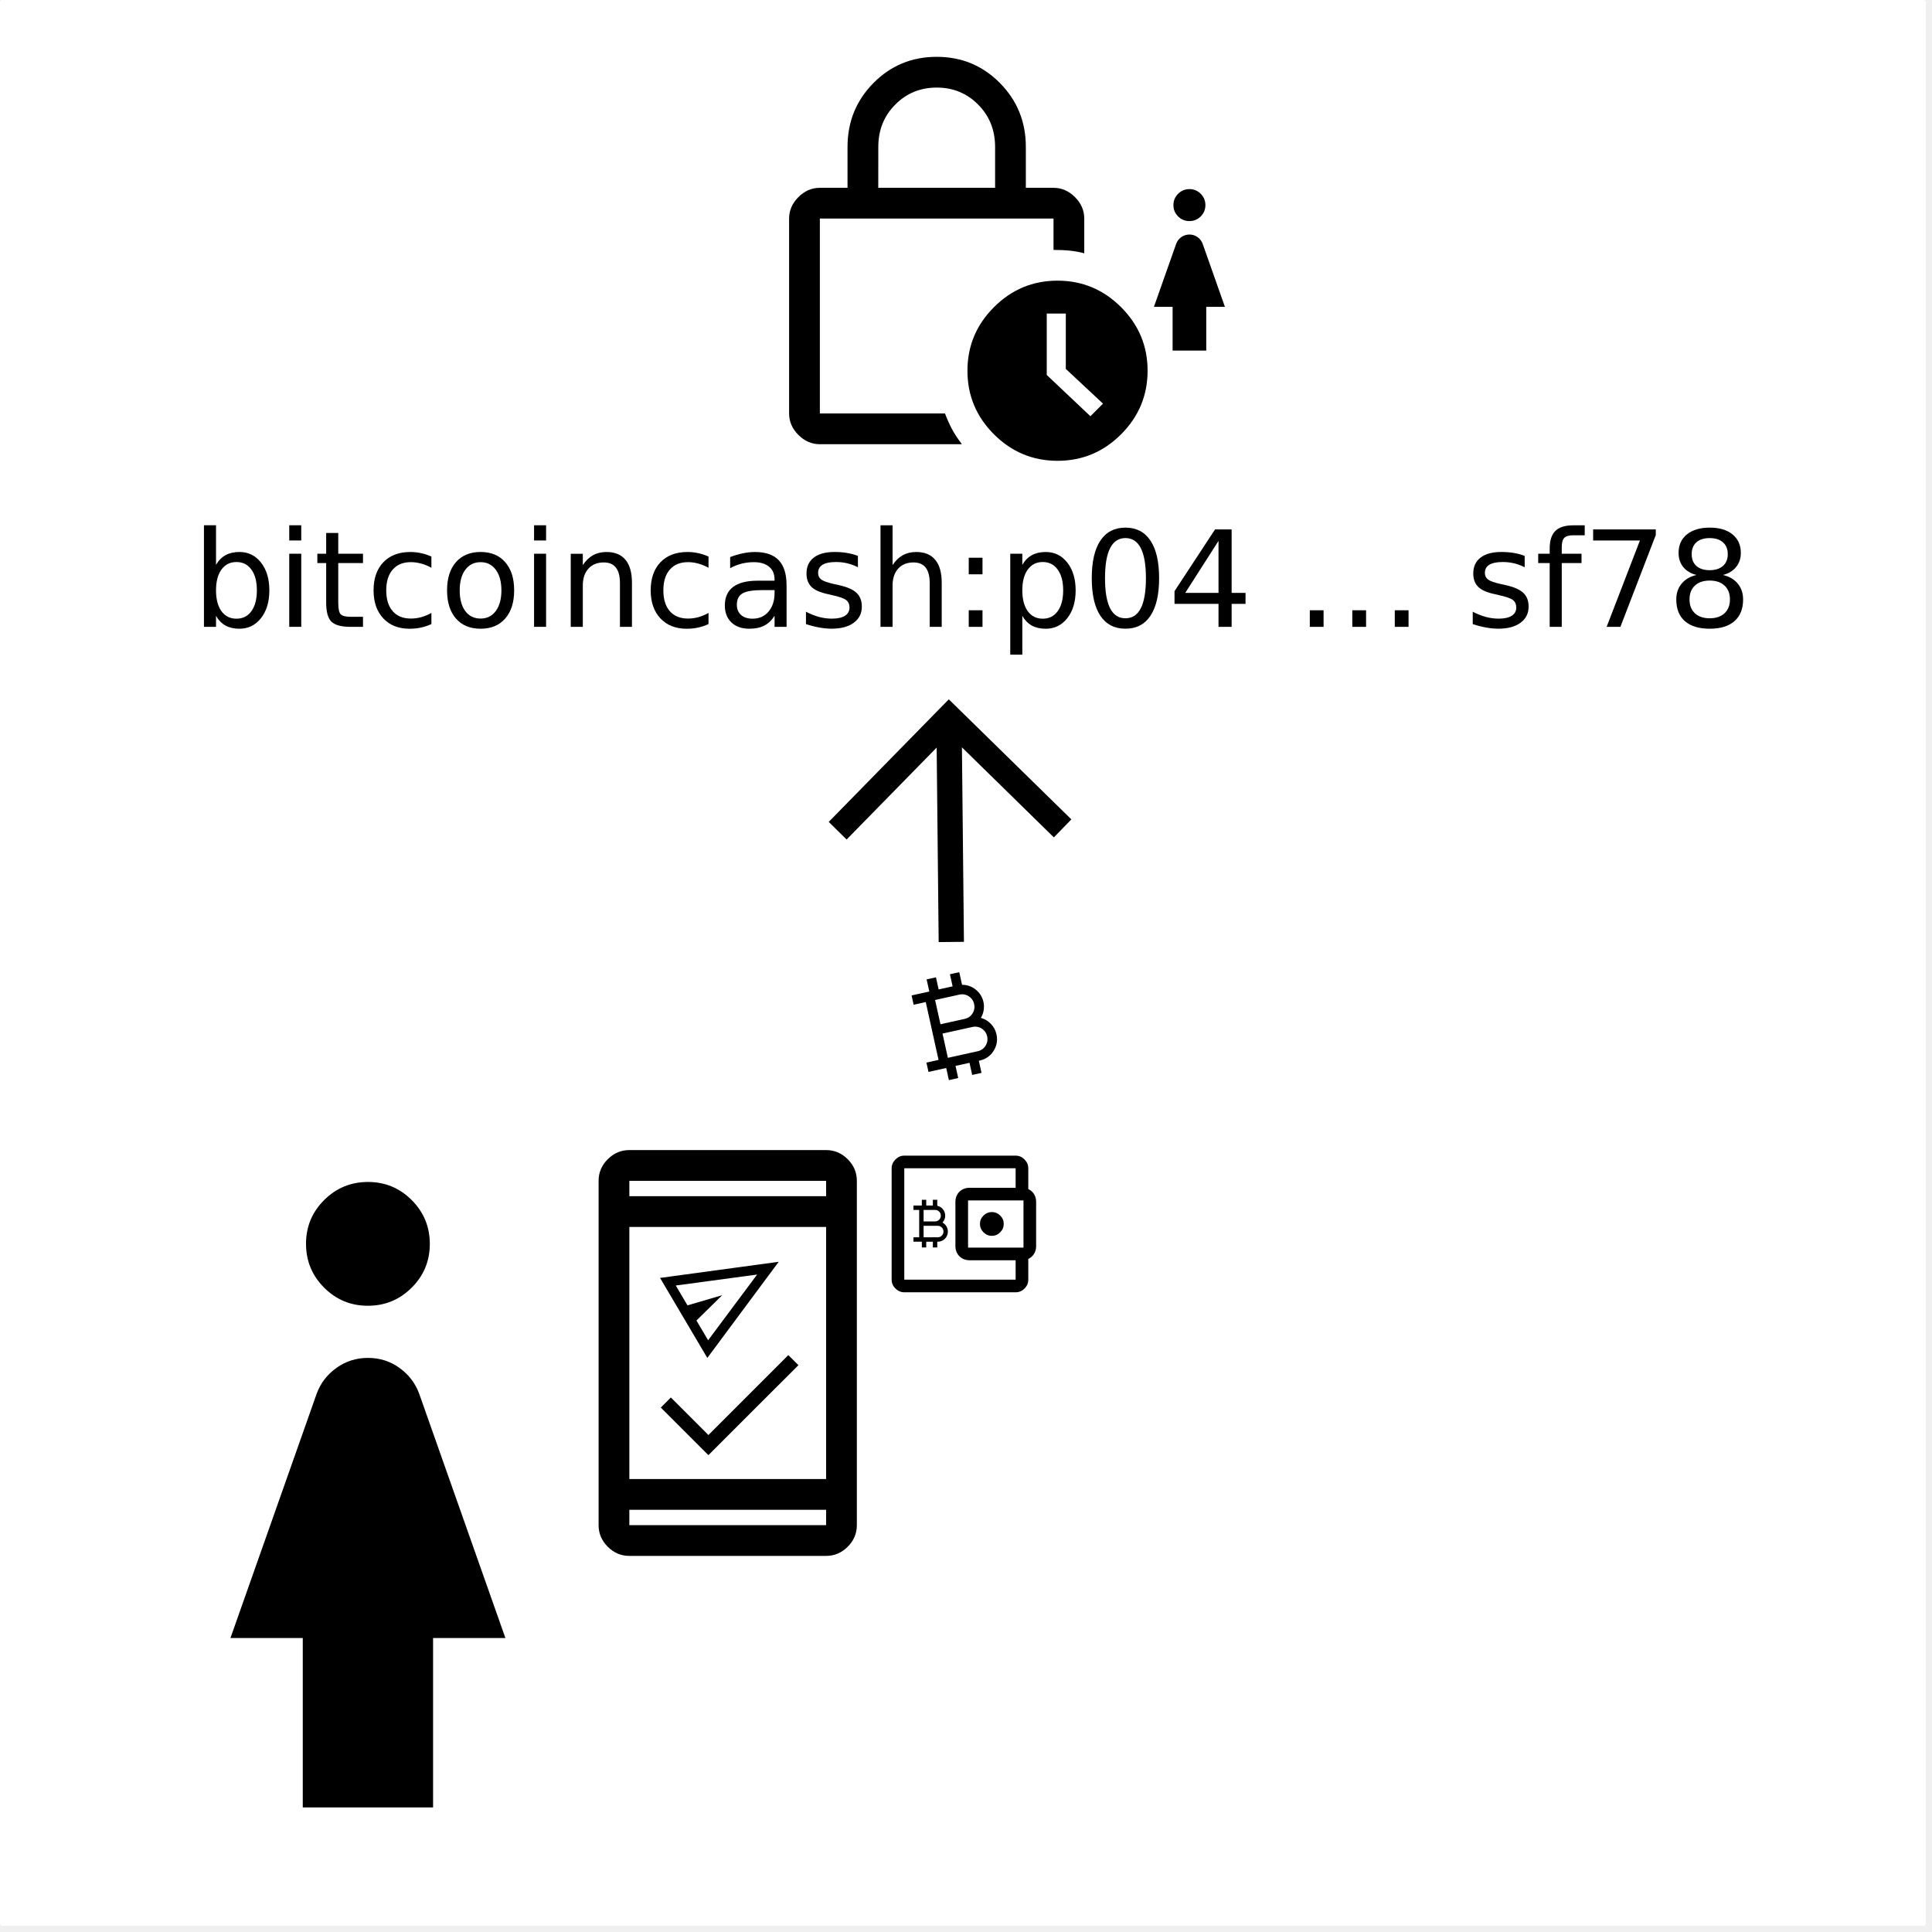
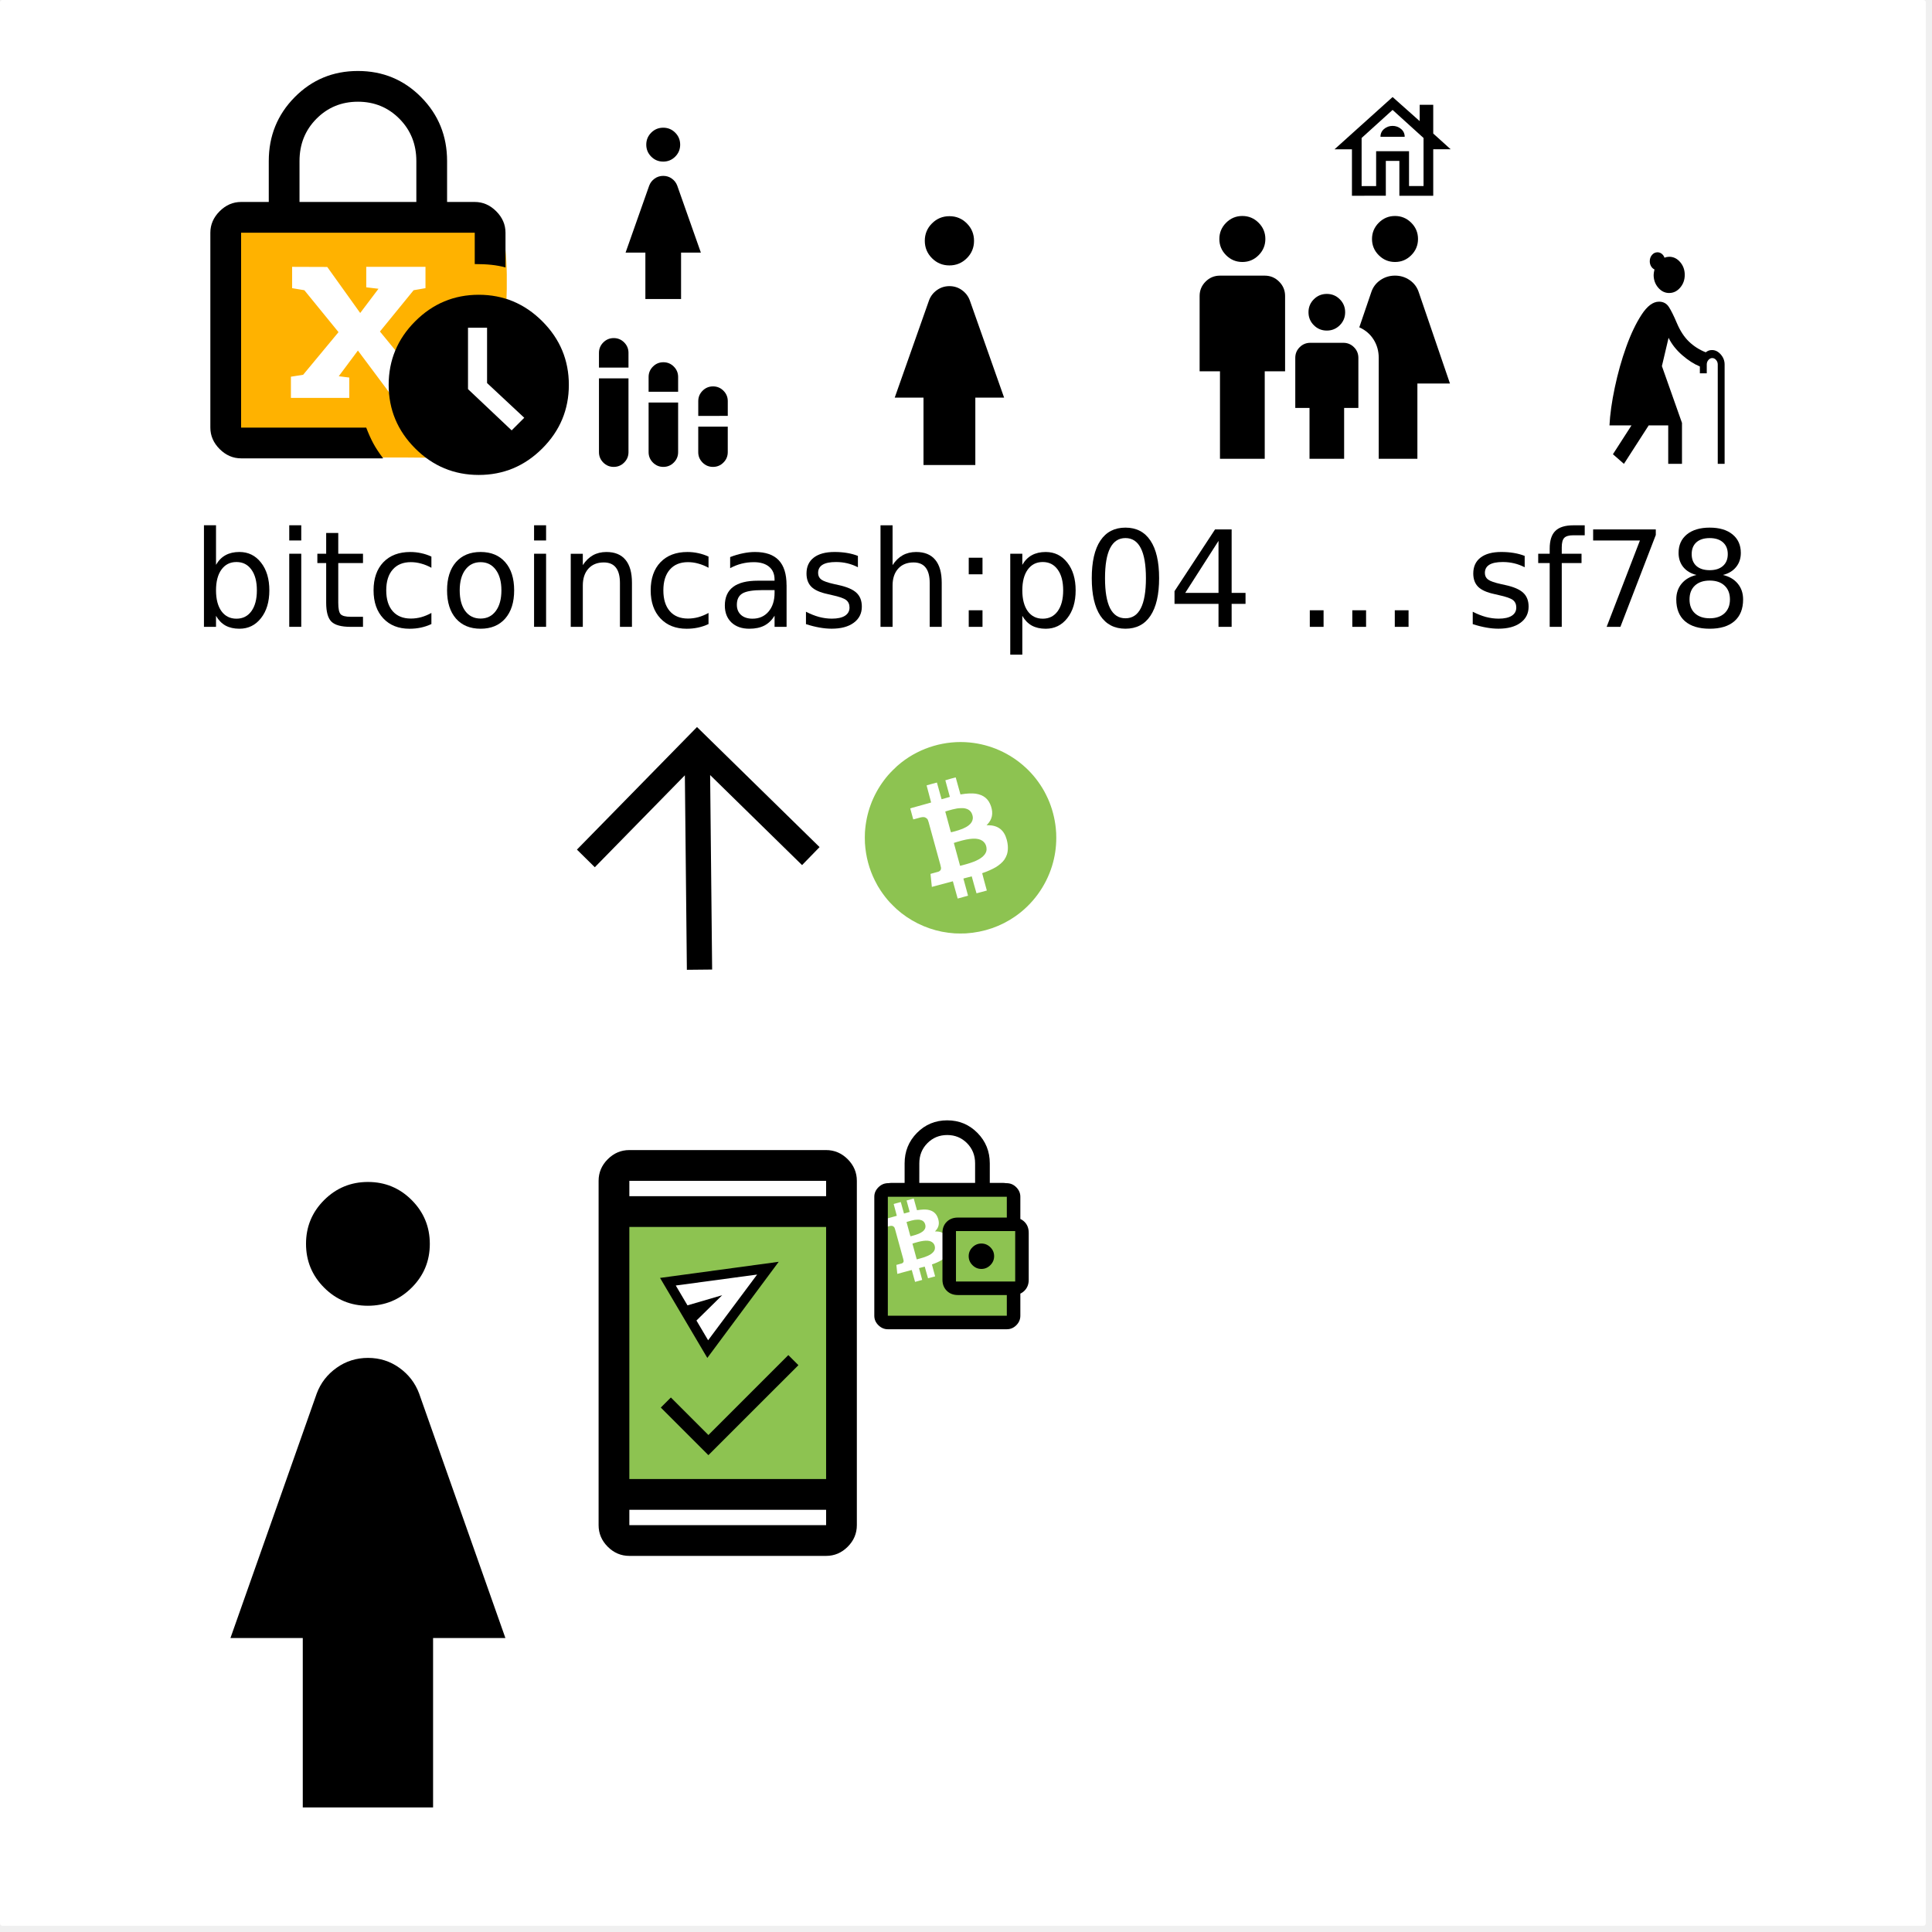
- <svg xmlns="http://www.w3.org/2000/svg" width="400" height="400" version="1.1" viewBox="0 0 105.83 105.83">
-   <rect width="105.49" height="105.49" ry=".133" fill="#fff" />
-   <path d="m20.15 71.526q-1.406 0-2.397-0.994-0.99-0.994-0.99-2.4t0.994-2.397q0.994-0.99 2.4-0.99 1.406 0 2.397 0.994 0.99 0.994 0.99 2.4 0 1.406-0.994 2.397-0.994 0.99-2.4 0.99zm-3.565 27.481v-9.279h-3.962l4.729-13.401q0.321-0.857 1.084-1.401 0.763-0.544 1.722-0.544 0.959 0 1.718 0.544 0.758 0.544 1.08 1.401l4.729 13.401h-3.962v9.279z" stroke-width=".054" />
-   <g transform="matrix(.67613 0 0 .67613 -2.184 16.186)">
-     <path d="m77.914 77.124v-0.465h-0.679v-0.357h0.465v-2.216h-0.465v-0.357h0.679v-0.465h0.357v0.465h0.536v-0.465h0.357v0.484q0.286 0.064 0.465 0.29 0.179 0.226 0.179 0.512 0 0.152-0.057 0.298-0.057 0.146-0.164 0.262 0.202 0.109 0.319 0.304 0.117 0.195 0.117 0.424 0 0.34-0.24 0.581-0.24 0.241-0.583 0.241h-0.036v0.465h-0.357v-0.465h-0.536v0.465zm0.143-2.109h0.93q0.195 0 0.33-0.137 0.135-0.137 0.135-0.328 0-0.195-0.135-0.33-0.135-0.135-0.33-0.135h-0.93zm0 1.287h1.144q0.195 0 0.33-0.137 0.135-0.137 0.135-0.328 0-0.195-0.135-0.33-0.135-0.135-0.33-0.135h-1.144z" stroke-width=".005" />
-     <path d="m83.586 76.184q0.39 0 0.677-0.287 0.287-0.287 0.287-0.682 0-0.395-0.287-0.677-0.287-0.282-0.677-0.282-0.39 0-0.677 0.282-0.287 0.282-0.287 0.677 0 0.395 0.287 0.682 0.287 0.287 0.677 0.287zm-7.094 3.004v0.543-9.021zm0 1.569q-0.405 0-0.715-0.305-0.31-0.305-0.31-0.72v-9.021q0-0.405 0.31-0.715 0.31-0.31 0.715-0.31h9.021q0.415 0 0.72 0.31 0.305 0.31 0.305 0.715v1.886h-1.025v-1.886h-9.021v9.021h9.021v-1.876h1.025v1.876q0 0.415-0.305 0.72t-0.72 0.305zm5.31-2.594q-0.518 0-0.843-0.325-0.325-0.325-0.325-0.833v-3.557q0-0.518 0.325-0.838 0.325-0.32 0.843-0.32h4.203q0.518 0 0.843 0.32 0.325 0.32 0.325 0.838v3.557q0 0.507-0.325 0.833-0.325 0.325-0.843 0.325zm4.347-1.025v-3.824h-4.49v3.824z" stroke-width=".015" />
+ <svg xmlns="http://www.w3.org/2000/svg" width="400" height="400" version="1.1" viewBox="0 0 105.83 105.83" id="svg72">
+   <defs id="defs76" />
+   <rect width="105.49" height="105.49" ry=".133" fill="#fff" id="rect2" style="fill:#ffffff" />
+   <g id="g2377" transform="matrix(0.9999685,0,0,0.9999685,-5.835873,-5.281656)">
+     <g transform="matrix(0.1014816,0,0,0.1014816,18.72145,16.95942)" id="g16">
+       <path d="M 65.419,0.361 C 45.375,0.361 10.667,-4.316 -1.014,10.154 -9.841,21.089 1.699,48.934 1.699,64.081 1.699,78.436 -11.356,108.515 -3.346,119.169 8.281,134.632 44.583,131.871 65.419,131.871 c 7.369,0 43.336,-0.132 50.284,0.452 0,0 8.178,-48.65 8.178,-76.472 2.816,-6.847 20.754,21.053 22.01,1.802 1.46,-22.376 0.951,-45.43 -3.651,-51.261 C 130.572,-8.395 85.717,0.361 65.419,0.361 Z m -34.705,28.607 18.962,0.066 17.785,24.847 9.873,-13.077 -6.604,-0.784 v -11.05 h 31.973 v 11.508 l -6.408,1.112 -18.177,22.296 19.158,23.343 6.67,1.046 v 11.443 h -18.635 l -19.093,-25.566 -10.331,13.862 5.689,0.719 v 10.985 h -31.516 v -11.443 l 6.604,-1.046 19.093,-23.016 -18.439,-22.623 -6.604,-1.112 z" fill="#ffb200" stroke="#000000" stroke-dasharray="0, 6.182" stroke-linejoin="bevel" stroke-miterlimit="4.1" stroke-opacity="0.253" stroke-width="0.562" id="path14" />
+     </g>
+     <path d="m 22.243,16.345 h 6.4 v -2.24 q 0,-1.381 -0.926,-2.316 -0.926,-0.935 -2.274,-0.935 -1.347,0 -2.274,0.935 -0.926,0.935 -0.926,2.316 z m 4.581,14.045 h -7.781 q -0.665,0 -1.175,-0.509 Q 17.359,29.371 17.359,28.706 V 18.029 q 0,-0.665 0.509,-1.175 0.509,-0.509 1.175,-0.509 h 1.516 v -2.24 q 0,-2.063 1.419,-3.499 1.419,-1.436 3.465,-1.436 2.046,0 3.465,1.436 1.419,1.436 1.419,3.499 v 2.24 h 1.516 q 0.665,0 1.175,0.509 0.509,0.509 0.509,1.175 v 1.903 q -0.371,-0.101 -0.771,-0.143 -0.4,-0.042 -0.914,-0.042 V 18.029 H 19.043 v 10.677 h 6.855 q 0.185,0.488 0.387,0.863 0.202,0.375 0.539,0.821 z m 5.238,0.909 q -2.029,0 -3.482,-1.453 -1.453,-1.453 -1.453,-3.482 0,-2.029 1.453,-3.482 1.453,-1.453 3.482,-1.453 2.029,0 3.482,1.453 1.453,1.453 1.453,3.482 0,2.029 -1.453,3.482 -1.453,1.453 -3.482,1.453 z m 1.802,-2.442 0.691,-0.69 -2.038,-1.903 v -3.031 h -1.044 v 3.365 z M 19.043,18.028 v 10.677 z" stroke-width="0.025" id="path16-3" />
+     <path d="m 39.455,30.858 q -0.334,0 -0.571,-0.237 -0.237,-0.237 -0.237,-0.571 v -4.042 h 1.617 v 4.042 q 0,0.334 -0.238,0.571 -0.238,0.237 -0.571,0.237 z M 38.647,25.419 v -0.809 q 0,-0.334 0.238,-0.571 0.238,-0.237 0.571,-0.237 0.334,0 0.571,0.237 0.237,0.237 0.237,0.571 v 0.808 z m 3.527,5.439 q -0.334,0 -0.571,-0.237 -0.237,-0.237 -0.237,-0.571 v -2.719 h 1.617 v 2.719 q 0,0.334 -0.238,0.571 -0.238,0.237 -0.571,0.237 z m -0.808,-4.116 v -0.809 q 0,-0.334 0.238,-0.571 0.238,-0.237 0.571,-0.237 0.334,0 0.571,0.237 0.237,0.237 0.237,0.571 v 0.808 z m 3.527,4.116 q -0.334,0 -0.571,-0.237 -0.237,-0.237 -0.237,-0.571 v -1.396 h 1.617 v 1.396 q 0,0.334 -0.238,0.571 -0.238,0.237 -0.571,0.237 z M 44.086,28.065 V 27.256 q 0,-0.334 0.238,-0.571 0.238,-0.237 0.571,-0.237 0.334,0 0.571,0.237 0.237,0.237 0.237,0.571 v 0.808 z" stroke-width="0.011" id="path18-5" />
  </g>
-   <path d="m34.474 85.228q-0.682 0-1.183-0.501-0.501-0.501-0.501-1.183v-18.862q0-0.682 0.501-1.183 0.501-0.501 1.183-0.501h10.778q0.682 0 1.183 0.501 0.501 0.501 0.501 1.183v18.862q0 0.682-0.501 1.183-0.501 0.501-1.183 0.501zm0-2.526v0.842h10.778v-0.842zm0-1.684h10.778v-13.81h-10.778zm0-15.494h10.778v-0.842h-10.778zm0 0v-0.842zm0 17.178v0.842z" stroke-width=".025" />
-   <path d="m48.109 10.288h6.4v-2.24q0-1.381-0.926-2.316-0.926-0.935-2.273-0.935-1.347 0-2.273 0.935-0.926 0.935-0.926 2.316zm4.581 14.045h-7.781q-0.665 0-1.175-0.509-0.509-0.509-0.509-1.175v-10.677q0-0.665 0.509-1.175 0.509-0.509 1.175-0.509h1.516v-2.24q0-2.063 1.419-3.499 1.419-1.436 3.465-1.436 2.046 0 3.465 1.436 1.419 1.436 1.419 3.499v2.24h1.516q0.665 0 1.175 0.509 0.509 0.509 0.509 1.175v1.903q-0.371-0.101-0.77-0.143-0.4-0.042-0.914-0.042v-1.718h-12.799v10.677h6.854q0.185 0.488 0.387 0.863 0.202 0.375 0.539 0.821zm5.238 0.909q-2.029 0-3.482-1.452t-1.452-3.482q0-2.029 1.452-3.482t3.482-1.452q2.029 0 3.482 1.452t1.452 3.482q0 2.029-1.452 3.482t-3.482 1.452zm1.802-2.442 0.69-0.69-2.038-1.903v-3.031h-1.044v3.364zm-14.82-10.829v10.677z" stroke-width=".025" />
-   <g stroke-width=".229" aria-label="bitcoincash:p04 ... sf78">
-     <path d="m14.071 32.338q0-0.726-0.3-1.137-0.297-0.415-0.819-0.415t-0.822 0.415q-0.297 0.411-0.297 1.137t0.297 1.141q0.3 0.411 0.822 0.411t0.819-0.411q0.3-0.415 0.3-1.141zm-2.238-1.398q0.207-0.358 0.522-0.529 0.318-0.175 0.758-0.175 0.729 0 1.183 0.579 0.458 0.579 0.458 1.523t-0.458 1.523q-0.454 0.579-1.183 0.579-0.44 0-0.758-0.172-0.315-0.175-0.522-0.533v0.601h-0.661v-5.563h0.661z" />
-     <path d="m15.844 30.332h0.658v4.004h-0.658zm0-1.559h0.658v0.833h-0.658z" />
-     <path d="m18.529 29.196v1.137h1.355v0.511h-1.355v2.174q0 0.49 0.132 0.629 0.136 0.139 0.547 0.139h0.676v0.551h-0.676q-0.761 0-1.051-0.282-0.29-0.286-0.29-1.037v-2.174h-0.483v-0.511h0.483v-1.137z" />
-     <path d="m23.631 30.486v0.615q-0.279-0.154-0.561-0.229-0.279-0.079-0.565-0.079-0.64 0-0.994 0.408-0.354 0.404-0.354 1.137t0.354 1.141q0.354 0.404 0.994 0.404 0.286 0 0.565-0.075 0.282-0.079 0.561-0.232v0.608q-0.275 0.129-0.572 0.193-0.293 0.064-0.626 0.064-0.904 0-1.437-0.568-0.533-0.568-0.533-1.534 0-0.98 0.536-1.541 0.54-0.561 1.476-0.561 0.304 0 0.593 0.064 0.29 0.061 0.561 0.186z" />
-     <path d="m26.326 30.794q-0.529 0-0.837 0.415-0.307 0.411-0.307 1.13 0 0.719 0.304 1.133 0.307 0.411 0.84 0.411 0.526 0 0.833-0.415 0.307-0.415 0.307-1.13 0-0.711-0.307-1.126-0.307-0.418-0.833-0.418zm0-0.558q0.858 0 1.348 0.558t0.49 1.544q0 0.983-0.49 1.544-0.49 0.558-1.348 0.558-0.862 0-1.351-0.558-0.486-0.561-0.486-1.544 0-0.987 0.486-1.544 0.49-0.558 1.351-0.558z" />
-     <path d="m29.255 30.332h0.658v4.004h-0.658zm0-1.559h0.658v0.833h-0.658z" />
-     <path d="m34.617 31.92v2.417h-0.658v-2.395q0-0.568-0.222-0.851t-0.665-0.282q-0.533 0-0.84 0.34t-0.307 0.926v2.263h-0.661v-4.004h0.661v0.622q0.236-0.361 0.554-0.54 0.322-0.179 0.74-0.179 0.69 0 1.044 0.429 0.354 0.425 0.354 1.255z" />
-     <path d="m38.811 30.486v0.615q-0.279-0.154-0.561-0.229-0.279-0.079-0.565-0.079-0.64 0-0.994 0.408-0.354 0.404-0.354 1.137t0.354 1.141q0.354 0.404 0.994 0.404 0.286 0 0.565-0.075 0.282-0.079 0.561-0.232v0.608q-0.275 0.129-0.572 0.193-0.293 0.064-0.626 0.064-0.904 0-1.437-0.568-0.533-0.568-0.533-1.534 0-0.98 0.536-1.541 0.54-0.561 1.476-0.561 0.304 0 0.593 0.064 0.29 0.061 0.561 0.186z" />
-     <path d="m41.775 32.324q-0.797 0-1.105 0.182-0.307 0.182-0.307 0.622 0 0.35 0.229 0.558 0.232 0.204 0.629 0.204 0.547 0 0.876-0.386 0.332-0.39 0.332-1.033v-0.147zm1.312-0.272v2.284h-0.658v-0.608q-0.225 0.365-0.561 0.54-0.336 0.172-0.822 0.172-0.615 0-0.98-0.343-0.361-0.347-0.361-0.926 0-0.676 0.45-1.019 0.454-0.343 1.351-0.343h0.922v-0.064q0-0.454-0.3-0.701-0.297-0.25-0.837-0.25-0.343 0-0.669 0.082t-0.626 0.247v-0.608q0.361-0.139 0.701-0.207 0.34-0.071 0.661-0.071 0.869 0 1.298 0.45 0.429 0.45 0.429 1.366z" />
-     <path d="m46.994 30.45v0.622q-0.279-0.143-0.579-0.215-0.3-0.071-0.622-0.071-0.49 0-0.736 0.15-0.243 0.15-0.243 0.45 0 0.229 0.175 0.361 0.175 0.129 0.704 0.247l0.225 0.05q0.701 0.15 0.994 0.425 0.297 0.272 0.297 0.761 0 0.558-0.443 0.883-0.44 0.325-1.212 0.325-0.322 0-0.672-0.064-0.347-0.061-0.733-0.186v-0.679q0.365 0.189 0.719 0.286 0.354 0.093 0.701 0.093 0.465 0 0.715-0.157 0.25-0.161 0.25-0.45 0-0.268-0.182-0.411-0.179-0.143-0.79-0.275l-0.229-0.054q-0.611-0.129-0.883-0.393-0.272-0.268-0.272-0.733 0-0.565 0.4-0.872t1.137-0.307q0.365 0 0.686 0.054 0.322 0.054 0.593 0.161z" />
-     <path d="m51.585 31.92v2.417h-0.658v-2.395q0-0.568-0.222-0.851-0.222-0.282-0.665-0.282-0.533 0-0.84 0.34t-0.307 0.926v2.263h-0.661v-5.563h0.661v2.181q0.236-0.361 0.554-0.54 0.322-0.179 0.74-0.179 0.69 0 1.044 0.429 0.354 0.425 0.354 1.255z" />
-     <path d="m53.065 33.429h0.754v0.908h-0.754zm0-2.878h0.754v0.908h-0.754z" />
-     <path d="m56 33.736v2.124h-0.661v-5.527h0.661v0.608q0.207-0.358 0.522-0.529 0.318-0.175 0.758-0.175 0.729 0 1.183 0.579 0.458 0.579 0.458 1.523t-0.458 1.523q-0.454 0.579-1.183 0.579-0.44 0-0.758-0.172-0.315-0.175-0.522-0.533zm2.238-1.398q0-0.726-0.3-1.137-0.297-0.415-0.819-0.415t-0.822 0.415q-0.297 0.411-0.297 1.137t0.297 1.141q0.3 0.411 0.822 0.411t0.819-0.411q0.3-0.415 0.3-1.141z" />
-     <path d="m61.649 29.474q-0.558 0-0.84 0.551-0.279 0.547-0.279 1.648 0 1.098 0.279 1.648 0.282 0.547 0.84 0.547 0.561 0 0.84-0.547 0.282-0.551 0.282-1.648 0-1.101-0.282-1.648-0.279-0.551-0.84-0.551zm0-0.572q0.897 0 1.369 0.711 0.475 0.708 0.475 2.059 0 1.348-0.475 2.059-0.472 0.708-1.369 0.708-0.897 0-1.373-0.708-0.472-0.711-0.472-2.059 0-1.351 0.472-2.059 0.475-0.711 1.373-0.711z" />
-     <path d="m66.747 29.628-1.823 2.849h1.823zm-0.189-0.629h0.908v3.479h0.761v0.601h-0.761v1.258h-0.719v-1.258h-2.41v-0.697z" />
-     <path d="m71.748 33.429h0.754v0.908h-0.754z" />
-     <path d="m74.076 33.429h0.754v0.908h-0.754z" />
-     <path d="m76.403 33.429h0.754v0.908h-0.754z" />
-     <path d="m83.518 30.45v0.622q-0.279-0.143-0.579-0.215-0.3-0.071-0.622-0.071-0.49 0-0.736 0.15-0.243 0.15-0.243 0.45 0 0.229 0.175 0.361 0.175 0.129 0.704 0.247l0.225 0.05q0.701 0.15 0.994 0.425 0.297 0.272 0.297 0.761 0 0.558-0.443 0.883-0.44 0.325-1.212 0.325-0.322 0-0.672-0.064-0.347-0.061-0.733-0.186v-0.679q0.365 0.189 0.719 0.286 0.354 0.093 0.701 0.093 0.465 0 0.715-0.157 0.25-0.161 0.25-0.45 0-0.268-0.182-0.411-0.179-0.143-0.79-0.275l-0.229-0.054q-0.611-0.129-0.883-0.393-0.272-0.268-0.272-0.733 0-0.565 0.4-0.872 0.4-0.307 1.137-0.307 0.365 0 0.686 0.054 0.322 0.054 0.593 0.161z" />
-     <path d="m86.807 28.774v0.547h-0.629q-0.354 0-0.493 0.143-0.136 0.143-0.136 0.515v0.354h1.083v0.511h-1.083v3.493h-0.661v-3.493h-0.629v-0.511h0.629v-0.279q0-0.669 0.311-0.972 0.311-0.307 0.987-0.307z" />
-     <path d="m87.268 28.999h3.432v0.307l-1.938 5.03h-0.754l1.823-4.73h-2.563z" />
-     <path d="m93.653 31.802q-0.515 0-0.812 0.275-0.293 0.275-0.293 0.758t0.293 0.758q0.297 0.275 0.812 0.275 0.515 0 0.812-0.275 0.297-0.279 0.297-0.758 0-0.483-0.297-0.758-0.293-0.275-0.812-0.275zm-0.722-0.307q-0.465-0.114-0.726-0.433-0.257-0.318-0.257-0.776 0-0.64 0.454-1.012 0.458-0.372 1.251-0.372 0.797 0 1.251 0.372 0.454 0.372 0.454 1.012 0 0.458-0.261 0.776-0.257 0.318-0.719 0.433 0.522 0.122 0.812 0.475 0.293 0.354 0.293 0.865 0 0.776-0.475 1.19-0.472 0.415-1.355 0.415-0.883 0-1.359-0.415-0.472-0.415-0.472-1.19 0-0.511 0.293-0.865 0.293-0.354 0.815-0.475zm-0.265-1.141q0 0.415 0.257 0.647 0.261 0.232 0.729 0.232 0.465 0 0.726-0.232 0.265-0.232 0.265-0.647 0-0.415-0.265-0.647-0.261-0.232-0.726-0.232-0.468 0-0.729 0.232-0.257 0.232-0.257 0.647z" />
+   <path d="m20.15 71.526q-1.406 0-2.397-0.994-0.99-0.994-0.99-2.4t0.994-2.397q0.994-0.99 2.4-0.99 1.406 0 2.397 0.994 0.99 0.994 0.99 2.4 0 1.406-0.994 2.397-0.994 0.99-2.4 0.99zm-3.565 27.481v-9.279h-3.962l4.729-13.401q0.321-0.857 1.084-1.401 0.763-0.544 1.722-0.544 0.959 0 1.718 0.544 0.758 0.544 1.08 1.401l4.729 13.401h-3.962v9.279z" stroke-width=".054" id="path4" />
+   <g id="g9985" transform="matrix(0.4776446,0,0,0.4776446,-9.068813,56.5661)">
+     <g id="g9973">
+       <path d="m 124.414,17.231 h 6.4 v -2.24 c 0,-0.921 -0.309,-1.692 -0.926,-2.316 -0.618,-0.623 -1.375,-0.935 -2.273,-0.935 -0.898,0 -1.656,0.312 -2.273,0.935 -0.618,0.623 -0.926,1.395 -0.926,2.316 z m 4.581,14.045 h -7.781 c -0.443,0 -0.835,-0.17 -1.175,-0.509 -0.34,-0.34 -0.509,-0.731 -0.509,-1.175 V 18.915 c 0,-0.443 0.17,-0.835 0.509,-1.175 0.34,-0.34 0.731,-0.509 1.175,-0.509 h 1.516 v -2.24 c 0,-1.375 0.473,-2.542 1.419,-3.499 0.946,-0.957 2.101,-1.436 3.465,-1.436 1.364,0 2.519,0.479 3.465,1.436 0.946,0.957 1.419,2.123 1.419,3.499 v 2.24 h 1.516 c 0.443,0 0.835,0.17 1.175,0.509 0.34,0.34 0.509,0.731 0.509,1.175 v 1.903 c -0.247,-0.067 -0.504,-0.115 -0.77,-0.143 -0.267,-0.028 -0.571,-0.042 -0.914,-0.042 v -1.718 h -12.799 v 10.677 h 6.854 c 0.124,0.326 0.253,0.613 0.387,0.863 0.135,0.25 0.314,0.523 0.539,0.821 z m -7.781,-12.361 v 10.677 z" stroke-width="0.025" id="path26-9" />
+     </g>
+     <g transform="matrix(1.6027,0,0,1.6027,-11.12753,-76.26737)" id="g14-3">
+       <g transform="matrix(0.00965946,0,0,0.00965946,80.69794,59.92945)" id="g58-6-7">
+         <rect style="fill:#8dc351;fill-opacity:1;stroke-width:65.595;stroke-linejoin:round;stroke-dashoffset:7.35" id="rect3960-5" width="1000.355" height="963.94" x="116.863" y="-95.88" />
+         <g transform="matrix(0.04188,0,0,0.04188,75.616,54.993)" fill="#8dc351" id="g52-2-9">
+           <path d="m 7525,15989 c -349,-23 -745,-74 -1074,-139 -1411,-279 -2741,-944 -3806,-1903 -103,-94 -479,-466 -575,-572 -245,-266 -540,-648 -754,-974 -84,-128 -216,-339 -216,-346 0,-2 -17,-32 -38,-66 -48,-80 -130,-233 -220,-414 C 359,10611 82,9566 10,8445 -3,8240 -3,7750 10,7545 113,5935 655,4458 1610,3185 c 239,-319 428,-535 744,-850 286,-286 436,-420 706,-632 C 4666,442 6732,-162 8765,35 c 1734,169 3354,891 4645,2071 632,577 1156,1241 1589,2014 64,113 231,450 301,605 345,767 574,1625 659,2470 32,311 41,496 41,810 0,808 -118,1588 -356,2359 -526,1697 -1613,3186 -3064,4197 -1216,848 -2616,1332 -4135,1429 -181,11 -740,11 -920,-1 z" id="path50-9-2" />
+         </g>
+         <g transform="matrix(0.0610117,0,0,0.0610117,-103.8285,-229.3502)" fill="#ffffff" id="g56-1-2">
+           <path d="m 7751,13046 c -6,-17 -62,-222 -127,-456 -195,-713 -262,-951 -266,-956 -3,-2 -398,103 -879,234 -481,131 -875,238 -877,237 -3,-3 -112,-1041 -112,-1071 0,-17 8,-23 33,-28 75,-14 558,-147 627,-172 101,-38 181,-113 204,-193 28,-95 21,-155 -43,-390 -33,-119 -139,-504 -236,-856 -97,-352 -239,-867 -315,-1145 -76,-278 -193,-703 -260,-945 -67,-242 -142,-514 -166,-605 -25,-91 -57,-185 -72,-210 -44,-77 -110,-138 -190,-177 -67,-34 -84,-38 -171,-41 -134,-6 -233,16 -734,162 -81,23 -120,30 -122,22 -7,-20 -247,-901 -249,-910 0,-4 87,-33 194,-62 107,-30 499,-138 870,-241 371,-102 678,-189 682,-192 4,-3 -81,-323 -188,-711 -107,-388 -192,-710 -190,-715 2,-6 28,-17 57,-24 30,-8 222,-61 428,-117 206,-57 376,-103 377,-101 1,1 88,315 193,697 106,382 194,696 196,698 2,2 137,-35 302,-83 164,-48 318,-92 343,-100 35,-10 44,-17 42,-31 -2,-11 -87,-320 -188,-689 -101,-368 -184,-674 -184,-680 0,-9 858,-250 865,-243 2,2 91,322 198,711 107,389 196,710 199,712 2,3 42,-2 89,-10 416,-74 899,-94 1184,-51 672,104 1078,440 1283,1061 196,592 97,1085 -302,1499 l -73,76 h 118 c 828,0 1344,393 1564,1190 130,470 135,910 15,1273 -41,126 -137,313 -218,427 -145,205 -419,444 -699,612 -277,166 -754,378 -1083,483 -30,10 -58,20 -62,24 -4,3 71,290 166,636 96,347 185,671 198,721 l 25,91 -426,117 c -234,64 -431,116 -436,116 -6,0 -98,-318 -204,-707 -107,-390 -195,-709 -196,-710 -1,-2 -143,35 -316,81 -173,46 -329,87 -346,91 -18,3 -33,12 -33,18 0,11 16,68 259,952 71,259 128,471 126,473 -1,1 -196,56 -433,121 l -431,118 z m 442,-2762 c 928,-243 1429,-470 1733,-785 93,-98 132,-151 179,-252 54,-113 70,-186 69,-317 0,-211 -79,-419 -214,-563 -317,-339 -883,-384 -1824,-143 -226,58 -696,197 -696,207 0,4 117,433 260,953 143,520 260,948 260,951 0,10 22,5 233,-51 z M 7391,7495 c 657,-172 1015,-321 1295,-540 97,-76 161,-145 225,-243 60,-91 87,-161 107,-277 19,-113 7,-234 -39,-369 -102,-305 -310,-473 -660,-532 -82,-13 -140,-16 -298,-11 -227,6 -400,32 -681,103 -171,42 -609,170 -618,179 -4,4 126,484 431,1588 24,87 46,147 53,147 6,0 90,-20 185,-45 z" fill="#ffffff" id="path54-2-8" />
+         </g>
+       </g>
+       <path d="m 89.015,64.495 q 0.368,0 0.639,-0.271 0.271,-0.271 0.271,-0.643 0,-0.373 -0.271,-0.639 -0.271,-0.266 -0.639,-0.266 -0.368,0 -0.639,0.266 -0.271,0.266 -0.271,0.639 0,0.372 0.271,0.643 0.271,0.271 0.639,0.271 z m -6.696,2.835 v 0.513 -8.514 z m 0,1.48 q -0.382,0 -0.675,-0.288 -0.293,-0.288 -0.293,-0.68 v -8.514 q 0,-0.382 0.293,-0.675 0.293,-0.293 0.675,-0.293 h 8.514 q 0.392,0 0.68,0.293 0.288,0.293 0.288,0.675 v 1.78 h -0.968 v -1.78 h -8.514 v 8.514 h 8.514 v -1.771 h 0.968 v 1.771 q 0,0.392 -0.288,0.68 -0.288,0.288 -0.68,0.288 z m 5.012,-2.448 q -0.489,0 -0.796,-0.307 -0.307,-0.307 -0.307,-0.786 v -3.357 q 0,-0.489 0.307,-0.791 0.307,-0.302 0.796,-0.302 h 3.967 q 0.489,0 0.796,0.302 0.307,0.302 0.307,0.791 v 3.357 q 0,0.479 -0.307,0.786 -0.307,0.307 -0.796,0.307 z m 4.102,-0.968 v -3.609 h -4.238 v 3.609 z" stroke-width="0.015" id="path12-9" />
+     </g>
+     <rect style="fill:#8dc351;stroke-width:2.858;stroke-linejoin:round;stroke-dashoffset:7.35;fill-opacity:1" id="rect4978" width="26.03" height="32.744" x="89.462" y="20.373" />
  </g>
-   <path d="m38.745 74.384-2.589-4.383 6.5-0.883zm0.044-0.968 2.684-3.599-4.456 0.6 0.642 1.087 1.901-0.556-1.41 1.387zm0 0-1.772-3z" stroke-width=".008" />
-   <path d="m51.978 59.166-0.147-0.664-0.971 0.215-0.113-0.511 0.664-0.147-0.7-3.168-0.664 0.147-0.113-0.511 0.971-0.215-0.147-0.664 0.511-0.113 0.147 0.664 0.766-0.169-0.147-0.664 0.511-0.113 0.153 0.692q0.429 2e-3 0.756 0.268 0.327 0.267 0.417 0.675 0.048 0.217 0.012 0.443-0.036 0.226-0.152 0.426 0.323 0.092 0.552 0.334 0.229 0.241 0.301 0.568 0.107 0.485-0.159 0.906-0.266 0.421-0.757 0.529l-0.051 0.011 0.147 0.664-0.511 0.113-0.147-0.664-0.766 0.169 0.147 0.664zm-0.462-3.06 1.328-0.294q0.278-0.061 0.428-0.3 0.15-0.238 0.089-0.511-0.061-0.278-0.297-0.429-0.235-0.15-0.514-0.089l-1.328 0.294zm0.406 1.839 1.635-0.361q0.278-0.061 0.428-0.3 0.15-0.238 0.089-0.511-0.061-0.278-0.297-0.429-0.236-0.15-0.514-0.089l-1.635 0.361z" stroke-width=".008" />
-   <path d="m38.804 79.71-2.607-2.607 0.552-0.552 2.056 2.056 4.378-4.378 0.552 0.552z" stroke-width=".012" />
-   <path d="m52.802 51.591-0.11-10.654 5.036 4.933 0.959-0.986-6.714-6.577-6.577 6.714 0.979 0.966 4.933-5.036 0.11 10.654z" stroke-width=".021" />
-   <path d="m65.152 12.111q-0.363 0-0.619-0.257-0.256-0.257-0.256-0.62 0-0.363 0.257-0.619 0.257-0.256 0.62-0.256t0.619 0.257q0.256 0.257 0.256 0.62 0 0.363-0.257 0.619-0.257 0.256-0.62 0.256zm-0.92 7.095v-2.396h-1.023l1.221-3.46q0.083-0.221 0.28-0.362 0.197-0.141 0.445-0.141 0.248 0 0.443 0.141 0.196 0.141 0.279 0.362l1.221 3.46h-1.023v2.396z" stroke-width=".014" />
+   <path d="m34.474 85.228q-0.682 0-1.183-0.501-0.501-0.501-0.501-1.183v-18.862q0-0.682 0.501-1.183 0.501-0.501 1.183-0.501h10.778q0.682 0 1.183 0.501 0.501 0.501 0.501 1.183v18.862q0 0.682-0.501 1.183-0.501 0.501-1.183 0.501zm0-2.526v0.842h10.778v-0.842zm0-1.684h10.778v-13.81h-10.778zm0-15.494h10.778v-0.842h-10.778zm0 0v-0.842zm0 17.178v0.842z" stroke-width=".025" id="path12" />
+   <g stroke-width=".229" aria-label="bitcoincash:p04 ... sf78" id="g60">
+     <path d="m14.071 32.338q0-0.726-0.3-1.137-0.297-0.415-0.819-0.415t-0.822 0.415q-0.297 0.411-0.297 1.137t0.297 1.141q0.3 0.411 0.822 0.411t0.819-0.411q0.3-0.415 0.3-1.141zm-2.238-1.398q0.207-0.358 0.522-0.529 0.318-0.175 0.758-0.175 0.729 0 1.183 0.579 0.458 0.579 0.458 1.523t-0.458 1.523q-0.454 0.579-1.183 0.579-0.44 0-0.758-0.172-0.315-0.175-0.522-0.533v0.601h-0.661v-5.563h0.661z" id="path16" />
+     <path d="m15.844 30.332h0.658v4.004h-0.658zm0-1.559h0.658v0.833h-0.658z" id="path18" />
+     <path d="m18.529 29.196v1.137h1.355v0.511h-1.355v2.174q0 0.49 0.132 0.629 0.136 0.139 0.547 0.139h0.676v0.551h-0.676q-0.761 0-1.051-0.282-0.29-0.286-0.29-1.037v-2.174h-0.483v-0.511h0.483v-1.137z" id="path20" />
+     <path d="m23.631 30.486v0.615q-0.279-0.154-0.561-0.229-0.279-0.079-0.565-0.079-0.64 0-0.994 0.408-0.354 0.404-0.354 1.137t0.354 1.141q0.354 0.404 0.994 0.404 0.286 0 0.565-0.075 0.282-0.079 0.561-0.232v0.608q-0.275 0.129-0.572 0.193-0.293 0.064-0.626 0.064-0.904 0-1.437-0.568-0.533-0.568-0.533-1.534 0-0.98 0.536-1.541 0.54-0.561 1.476-0.561 0.304 0 0.593 0.064 0.29 0.061 0.561 0.186z" id="path22" />
+     <path d="m26.326 30.794q-0.529 0-0.837 0.415-0.307 0.411-0.307 1.13 0 0.719 0.304 1.133 0.307 0.411 0.84 0.411 0.526 0 0.833-0.415 0.307-0.415 0.307-1.13 0-0.711-0.307-1.126-0.307-0.418-0.833-0.418zm0-0.558q0.858 0 1.348 0.558t0.49 1.544q0 0.983-0.49 1.544-0.49 0.558-1.348 0.558-0.862 0-1.351-0.558-0.486-0.561-0.486-1.544 0-0.987 0.486-1.544 0.49-0.558 1.351-0.558z" id="path24" />
+     <path d="m29.255 30.332h0.658v4.004h-0.658zm0-1.559h0.658v0.833h-0.658z" id="path26" />
+     <path d="m34.617 31.92v2.417h-0.658v-2.395q0-0.568-0.222-0.851t-0.665-0.282q-0.533 0-0.84 0.34t-0.307 0.926v2.263h-0.661v-4.004h0.661v0.622q0.236-0.361 0.554-0.54 0.322-0.179 0.74-0.179 0.69 0 1.044 0.429 0.354 0.425 0.354 1.255z" id="path28" />
+     <path d="m38.811 30.486v0.615q-0.279-0.154-0.561-0.229-0.279-0.079-0.565-0.079-0.64 0-0.994 0.408-0.354 0.404-0.354 1.137t0.354 1.141q0.354 0.404 0.994 0.404 0.286 0 0.565-0.075 0.282-0.079 0.561-0.232v0.608q-0.275 0.129-0.572 0.193-0.293 0.064-0.626 0.064-0.904 0-1.437-0.568-0.533-0.568-0.533-1.534 0-0.98 0.536-1.541 0.54-0.561 1.476-0.561 0.304 0 0.593 0.064 0.29 0.061 0.561 0.186z" id="path30" />
+     <path d="m41.775 32.324q-0.797 0-1.105 0.182-0.307 0.182-0.307 0.622 0 0.35 0.229 0.558 0.232 0.204 0.629 0.204 0.547 0 0.876-0.386 0.332-0.39 0.332-1.033v-0.147zm1.312-0.272v2.284h-0.658v-0.608q-0.225 0.365-0.561 0.54-0.336 0.172-0.822 0.172-0.615 0-0.98-0.343-0.361-0.347-0.361-0.926 0-0.676 0.45-1.019 0.454-0.343 1.351-0.343h0.922v-0.064q0-0.454-0.3-0.701-0.297-0.25-0.837-0.25-0.343 0-0.669 0.082t-0.626 0.247v-0.608q0.361-0.139 0.701-0.207 0.34-0.071 0.661-0.071 0.869 0 1.298 0.45 0.429 0.45 0.429 1.366z" id="path32" />
+     <path d="m46.994 30.45v0.622q-0.279-0.143-0.579-0.215-0.3-0.071-0.622-0.071-0.49 0-0.736 0.15-0.243 0.15-0.243 0.45 0 0.229 0.175 0.361 0.175 0.129 0.704 0.247l0.225 0.05q0.701 0.15 0.994 0.425 0.297 0.272 0.297 0.761 0 0.558-0.443 0.883-0.44 0.325-1.212 0.325-0.322 0-0.672-0.064-0.347-0.061-0.733-0.186v-0.679q0.365 0.189 0.719 0.286 0.354 0.093 0.701 0.093 0.465 0 0.715-0.157 0.25-0.161 0.25-0.45 0-0.268-0.182-0.411-0.179-0.143-0.79-0.275l-0.229-0.054q-0.611-0.129-0.883-0.393-0.272-0.268-0.272-0.733 0-0.565 0.4-0.872t1.137-0.307q0.365 0 0.686 0.054 0.322 0.054 0.593 0.161z" id="path34" />
+     <path d="m51.585 31.92v2.417h-0.658v-2.395q0-0.568-0.222-0.851-0.222-0.282-0.665-0.282-0.533 0-0.84 0.34t-0.307 0.926v2.263h-0.661v-5.563h0.661v2.181q0.236-0.361 0.554-0.54 0.322-0.179 0.74-0.179 0.69 0 1.044 0.429 0.354 0.425 0.354 1.255z" id="path36" />
+     <path d="m53.065 33.429h0.754v0.908h-0.754zm0-2.878h0.754v0.908h-0.754z" id="path38" />
+     <path d="m56 33.736v2.124h-0.661v-5.527h0.661v0.608q0.207-0.358 0.522-0.529 0.318-0.175 0.758-0.175 0.729 0 1.183 0.579 0.458 0.579 0.458 1.523t-0.458 1.523q-0.454 0.579-1.183 0.579-0.44 0-0.758-0.172-0.315-0.175-0.522-0.533zm2.238-1.398q0-0.726-0.3-1.137-0.297-0.415-0.819-0.415t-0.822 0.415q-0.297 0.411-0.297 1.137t0.297 1.141q0.3 0.411 0.822 0.411t0.819-0.411q0.3-0.415 0.3-1.141z" id="path40" />
+     <path d="m61.649 29.474q-0.558 0-0.84 0.551-0.279 0.547-0.279 1.648 0 1.098 0.279 1.648 0.282 0.547 0.84 0.547 0.561 0 0.84-0.547 0.282-0.551 0.282-1.648 0-1.101-0.282-1.648-0.279-0.551-0.84-0.551zm0-0.572q0.897 0 1.369 0.711 0.475 0.708 0.475 2.059 0 1.348-0.475 2.059-0.472 0.708-1.369 0.708-0.897 0-1.373-0.708-0.472-0.711-0.472-2.059 0-1.351 0.472-2.059 0.475-0.711 1.373-0.711z" id="path42" />
+     <path d="m66.747 29.628-1.823 2.849h1.823zm-0.189-0.629h0.908v3.479h0.761v0.601h-0.761v1.258h-0.719v-1.258h-2.41v-0.697z" id="path44" />
+     <path d="m71.748 33.429h0.754v0.908h-0.754z" id="path46" />
+     <path d="m74.076 33.429h0.754v0.908h-0.754z" id="path48" />
+     <path d="m76.403 33.429h0.754v0.908h-0.754z" id="path50" />
+     <path d="m83.518 30.45v0.622q-0.279-0.143-0.579-0.215-0.3-0.071-0.622-0.071-0.49 0-0.736 0.15-0.243 0.15-0.243 0.45 0 0.229 0.175 0.361 0.175 0.129 0.704 0.247l0.225 0.05q0.701 0.15 0.994 0.425 0.297 0.272 0.297 0.761 0 0.558-0.443 0.883-0.44 0.325-1.212 0.325-0.322 0-0.672-0.064-0.347-0.061-0.733-0.186v-0.679q0.365 0.189 0.719 0.286 0.354 0.093 0.701 0.093 0.465 0 0.715-0.157 0.25-0.161 0.25-0.45 0-0.268-0.182-0.411-0.179-0.143-0.79-0.275l-0.229-0.054q-0.611-0.129-0.883-0.393-0.272-0.268-0.272-0.733 0-0.565 0.4-0.872 0.4-0.307 1.137-0.307 0.365 0 0.686 0.054 0.322 0.054 0.593 0.161z" id="path52" />
+     <path d="m86.807 28.774v0.547h-0.629q-0.354 0-0.493 0.143-0.136 0.143-0.136 0.515v0.354h1.083v0.511h-1.083v3.493h-0.661v-3.493h-0.629v-0.511h0.629v-0.279q0-0.669 0.311-0.972 0.311-0.307 0.987-0.307z" id="path54" />
+     <path d="m87.268 28.999h3.432v0.307l-1.938 5.03h-0.754l1.823-4.73h-2.563z" id="path56" />
+     <path d="m93.653 31.802q-0.515 0-0.812 0.275-0.293 0.275-0.293 0.758t0.293 0.758q0.297 0.275 0.812 0.275 0.515 0 0.812-0.275 0.297-0.279 0.297-0.758 0-0.483-0.297-0.758-0.293-0.275-0.812-0.275zm-0.722-0.307q-0.465-0.114-0.726-0.433-0.257-0.318-0.257-0.776 0-0.64 0.454-1.012 0.458-0.372 1.251-0.372 0.797 0 1.251 0.372 0.454 0.372 0.454 1.012 0 0.458-0.261 0.776-0.257 0.318-0.719 0.433 0.522 0.122 0.812 0.475 0.293 0.354 0.293 0.865 0 0.776-0.475 1.19-0.472 0.415-1.355 0.415-0.883 0-1.359-0.415-0.472-0.415-0.472-1.19 0-0.511 0.293-0.865 0.293-0.354 0.815-0.475zm-0.265-1.141q0 0.415 0.257 0.647 0.261 0.232 0.729 0.232 0.465 0 0.726-0.232 0.265-0.232 0.265-0.647 0-0.415-0.265-0.647-0.261-0.232-0.726-0.232-0.468 0-0.729 0.232-0.257 0.232-0.257 0.647z" id="path58" />
+   </g>
+   <path d="m38.804 79.71-2.607-2.607 0.552-0.552 2.056 2.056 4.378-4.378 0.552 0.552z" stroke-width=".012" id="path66" />
+   <path d="m 39.009,53.109 -0.11,-10.654 5.036,4.933 0.959,-0.986 -6.714,-6.577 -6.577,6.714 0.979,0.966 4.933,-5.036 0.11,10.654 z" stroke-width="0.021" id="path68" />
+   <path d="M 74.056,10.723 V 8.178 h -0.954 l 3.181,-2.863 1.484,1.32 V 5.74 h 0.742 v 1.574 l 0.954,0.862 h -0.954 v 2.547 h -1.855 V 8.814 h -0.742 v 1.908 z m 0.53,-0.53 h 0.795 V 8.284 h 1.802 v 1.908 h 0.795 V 7.558 l -1.696,-1.537 -1.696,1.537 z m 0.795,-1.908 h 1.802 z m 0.239,-0.793 h 1.325 q 0,-0.26 -0.199,-0.428 -0.199,-0.168 -0.464,-0.168 -0.265,0 -0.464,0.167 -0.199,0.167 -0.199,0.429 z" stroke-width="0.008" id="path48-6" />
+   <g transform="matrix(0.01565115,0,0,0.01565115,46.18906,39.78754)" id="g58-4-1">
+     <g transform="matrix(0.04188,0,0,0.04188,75.616,54.993)" fill="#8dc351" id="g52-5-0">
+       <path d="m 7525,15989 c -349,-23 -745,-74 -1074,-139 -1411,-279 -2741,-944 -3806,-1903 -103,-94 -479,-466 -575,-572 -245,-266 -540,-648 -754,-974 -84,-128 -216,-339 -216,-346 0,-2 -17,-32 -38,-66 -48,-80 -130,-233 -220,-414 C 359,10611 82,9566 10,8445 -3,8240 -3,7750 10,7545 113,5935 655,4458 1610,3185 c 239,-319 428,-535 744,-850 286,-286 436,-420 706,-632 C 4666,442 6732,-162 8765,35 c 1734,169 3354,891 4645,2071 632,577 1156,1241 1589,2014 64,113 231,450 301,605 345,767 574,1625 659,2470 32,311 41,496 41,810 0,808 -118,1588 -356,2359 -526,1697 -1613,3186 -3064,4197 -1216,848 -2616,1332 -4135,1429 -181,11 -740,11 -920,-1 z" id="path50-5-0-6" />
+     </g>
+     <g transform="matrix(0.04188,0,0,0.04188,75.616,54.993)" fill="#ffffff" id="g56-3-3">
+       <path d="m 7751,13046 c -6,-17 -62,-222 -127,-456 -195,-713 -262,-951 -266,-956 -3,-2 -398,103 -879,234 -481,131 -875,238 -877,237 -3,-3 -112,-1041 -112,-1071 0,-17 8,-23 33,-28 75,-14 558,-147 627,-172 101,-38 181,-113 204,-193 28,-95 21,-155 -43,-390 -33,-119 -139,-504 -236,-856 -97,-352 -239,-867 -315,-1145 -76,-278 -193,-703 -260,-945 -67,-242 -142,-514 -166,-605 -25,-91 -57,-185 -72,-210 -44,-77 -110,-138 -190,-177 -67,-34 -84,-38 -171,-41 -134,-6 -233,16 -734,162 -81,23 -120,30 -122,22 -7,-20 -247,-901 -249,-910 0,-4 87,-33 194,-62 107,-30 499,-138 870,-241 371,-102 678,-189 682,-192 4,-3 -81,-323 -188,-711 -107,-388 -192,-710 -190,-715 2,-6 28,-17 57,-24 30,-8 222,-61 428,-117 206,-57 376,-103 377,-101 1,1 88,315 193,697 106,382 194,696 196,698 2,2 137,-35 302,-83 164,-48 318,-92 343,-100 35,-10 44,-17 42,-31 -2,-11 -87,-320 -188,-689 -101,-368 -184,-674 -184,-680 0,-9 858,-250 865,-243 2,2 91,322 198,711 107,389 196,710 199,712 2,3 42,-2 89,-10 416,-74 899,-94 1184,-51 672,104 1078,440 1283,1061 196,592 97,1085 -302,1499 l -73,76 h 118 c 828,0 1344,393 1564,1190 130,470 135,910 15,1273 -41,126 -137,313 -218,427 -145,205 -419,444 -699,612 -277,166 -754,378 -1083,483 -30,10 -58,20 -62,24 -4,3 71,290 166,636 96,347 185,671 198,721 l 25,91 -426,117 c -234,64 -431,116 -436,116 -6,0 -98,-318 -204,-707 -107,-390 -195,-709 -196,-710 -1,-2 -143,35 -316,81 -173,46 -329,87 -346,91 -18,3 -33,12 -33,18 0,11 16,68 259,952 71,259 128,471 126,473 -1,1 -196,56 -433,121 l -431,118 z m 442,-2762 c 928,-243 1429,-470 1733,-785 93,-98 132,-151 179,-252 54,-113 70,-186 69,-317 0,-211 -79,-419 -214,-563 -317,-339 -883,-384 -1824,-143 -226,58 -696,197 -696,207 0,4 117,433 260,953 143,520 260,948 260,951 0,10 22,5 233,-51 z M 7391,7495 c 657,-172 1015,-321 1295,-540 97,-76 161,-145 225,-243 60,-91 87,-161 107,-277 19,-113 7,-234 -39,-369 -102,-305 -310,-473 -660,-532 -82,-13 -140,-16 -298,-11 -227,6 -400,32 -681,103 -171,42 -609,170 -618,179 -4,4 126,484 431,1588 24,87 46,147 53,147 6,0 90,-20 185,-45 z" fill="#ffffff" id="path54-6-2" />
+     </g>
+   </g>
+   <path id="rect4980" style="fill:#ffffff;fill-opacity:1;stroke-width:1.365;stroke-linejoin:round;stroke-dashoffset:7.35" d="m 36.717,70.168 c 1.935,-0.242 3.892,-0.572 5.564,-0.747 l -3.515,4.54 z" />
+   <path d="m38.745 74.384-2.589-4.383 6.5-0.883zm0.044-0.968 2.684-3.599-4.456 0.6 0.642 1.087 1.901-0.556-1.41 1.387zm0 0-1.772-3z" stroke-width=".008" id="path62" />
+   <path d="m 76.416,14.351 q -0.519,0 -0.89,-0.37 -0.371,-0.37 -0.371,-0.889 0,-0.519 0.37,-0.89 0.37,-0.371 0.889,-0.371 0.519,0 0.89,0.37 0.371,0.37 0.371,0.889 0,0.519 -0.37,0.89 -0.37,0.371 -0.889,0.371 z m -0.893,10.781 v -5.53 q 0,-0.557 -0.281,-1.003 -0.281,-0.446 -0.783,-0.669 l 0.652,-1.912 q 0.134,-0.418 0.493,-0.669 0.36,-0.251 0.811,-0.251 0.452,0 0.811,0.251 0.36,0.251 0.493,0.669 l 1.706,4.989 h -1.784 v 4.125 z m -2.843,-7.024 q -0.418,0 -0.711,-0.293 -0.293,-0.293 -0.293,-0.711 0,-0.418 0.293,-0.711 0.293,-0.293 0.711,-0.293 0.418,0 0.711,0.293 0.293,0.293 0.293,0.711 0,0.418 -0.293,0.711 -0.293,0.293 -0.711,0.293 z m -4.626,-3.757 q -0.519,0 -0.89,-0.37 -0.371,-0.37 -0.371,-0.889 0,-0.519 0.37,-0.89 0.37,-0.371 0.889,-0.371 0.519,0 0.89,0.37 0.371,0.37 0.371,0.889 0,0.519 -0.37,0.89 -0.37,0.371 -0.889,0.371 z m -1.227,10.781 v -4.794 h -1.115 v -4.125 q 0,-0.46 0.327,-0.787 0.327,-0.327 0.787,-0.327 h 2.453 q 0.46,0 0.787,0.327 0.328,0.327 0.328,0.787 v 4.125 h -1.115 v 4.794 z m 4.905,0 V 22.345 h -0.78 v -2.742 q 0,-0.344 0.241,-0.584 0.241,-0.241 0.584,-0.241 h 1.806 q 0.344,0 0.584,0.241 0.241,0.241 0.241,0.584 v 2.742 h -0.78 v 2.787 z" stroke-width="0.017" id="path4-5-3" />
+   <path d="m 88.955,25.409 -0.603,-0.527 1.017,-1.58 h -1.206 q 0.045,-0.909 0.292,-2.078 0.247,-1.17 0.624,-2.219 0.377,-1.053 0.842,-1.767 0.465,-0.713 0.955,-0.713 0.35,0 0.537,0.285 0.187,0.285 0.439,0.882 0.271,0.641 0.663,1.018 0.392,0.378 0.919,0.588 0.094,-0.07 0.173,-0.097 0.079,-0.026 0.173,-0.026 0.268,0 0.479,0.241 0.211,0.241 0.211,0.549 V 25.408 H 94.094 v -5.443 q 0,-0.14 -0.09,-0.246 -0.09,-0.105 -0.211,-0.105 -0.121,0 -0.211,0.105 -0.09,0.105 -0.09,0.246 v 0.483 H 93.114 v -0.373 q -0.482,-0.198 -0.972,-0.625 -0.49,-0.428 -0.742,-0.946 l -0.365,1.55 1.1,3.112 v 2.243 H 91.381 v -2.107 h -1.07 z m 2.479,-9.359 q -0.35,0 -0.601,-0.292 -0.251,-0.292 -0.251,-0.7 0,-0.088 0.045,-0.298 -0.117,-0.057 -0.187,-0.178 -0.07,-0.121 -0.07,-0.27 0,-0.206 0.123,-0.349 0.122,-0.143 0.3,-0.143 0.128,0 0.232,0.081 0.104,0.081 0.153,0.217 0.06,-0.026 0.128,-0.04 0.068,-0.013 0.128,-0.013 0.35,0 0.601,0.292 0.251,0.292 0.251,0.7 0,0.408 -0.251,0.7 -0.251,0.292 -0.601,0.292 z" stroke-width="0.012" id="path3349" />
+   <path d="m 52.005,14.539 q -0.559,0 -0.953,-0.395 -0.394,-0.395 -0.394,-0.955 0,-0.559 0.395,-0.953 0.395,-0.394 0.955,-0.394 0.559,0 0.953,0.395 0.394,0.395 0.394,0.955 0,0.559 -0.395,0.953 -0.395,0.394 -0.955,0.394 z M 50.587,25.472 V 21.78 h -1.576 l 1.881,-5.332 q 0.128,-0.341 0.431,-0.557 0.304,-0.217 0.685,-0.217 0.382,0 0.683,0.217 0.302,0.217 0.43,0.557 l 1.881,5.332 h -1.576 v 3.692 z" stroke-width="0.021" id="path8466-2-2-0" />
+   <path d="m 36.329,8.852 q -0.385,0 -0.657,-0.272 -0.271,-0.272 -0.271,-0.657 0,-0.385 0.272,-0.657 0.272,-0.271 0.657,-0.271 0.385,0 0.657,0.272 0.271,0.272 0.271,0.657 0,0.385 -0.272,0.657 -0.272,0.271 -0.657,0.271 z m -0.977,7.528 v -2.542 h -1.085 l 1.295,-3.671 q 0.088,-0.235 0.297,-0.384 0.209,-0.149 0.472,-0.149 0.263,0 0.47,0.149 0.208,0.149 0.296,0.384 l 1.295,3.671 h -1.085 v 2.542 z" stroke-width="0.015" id="path8466-2-2-0-6" />
</svg>
